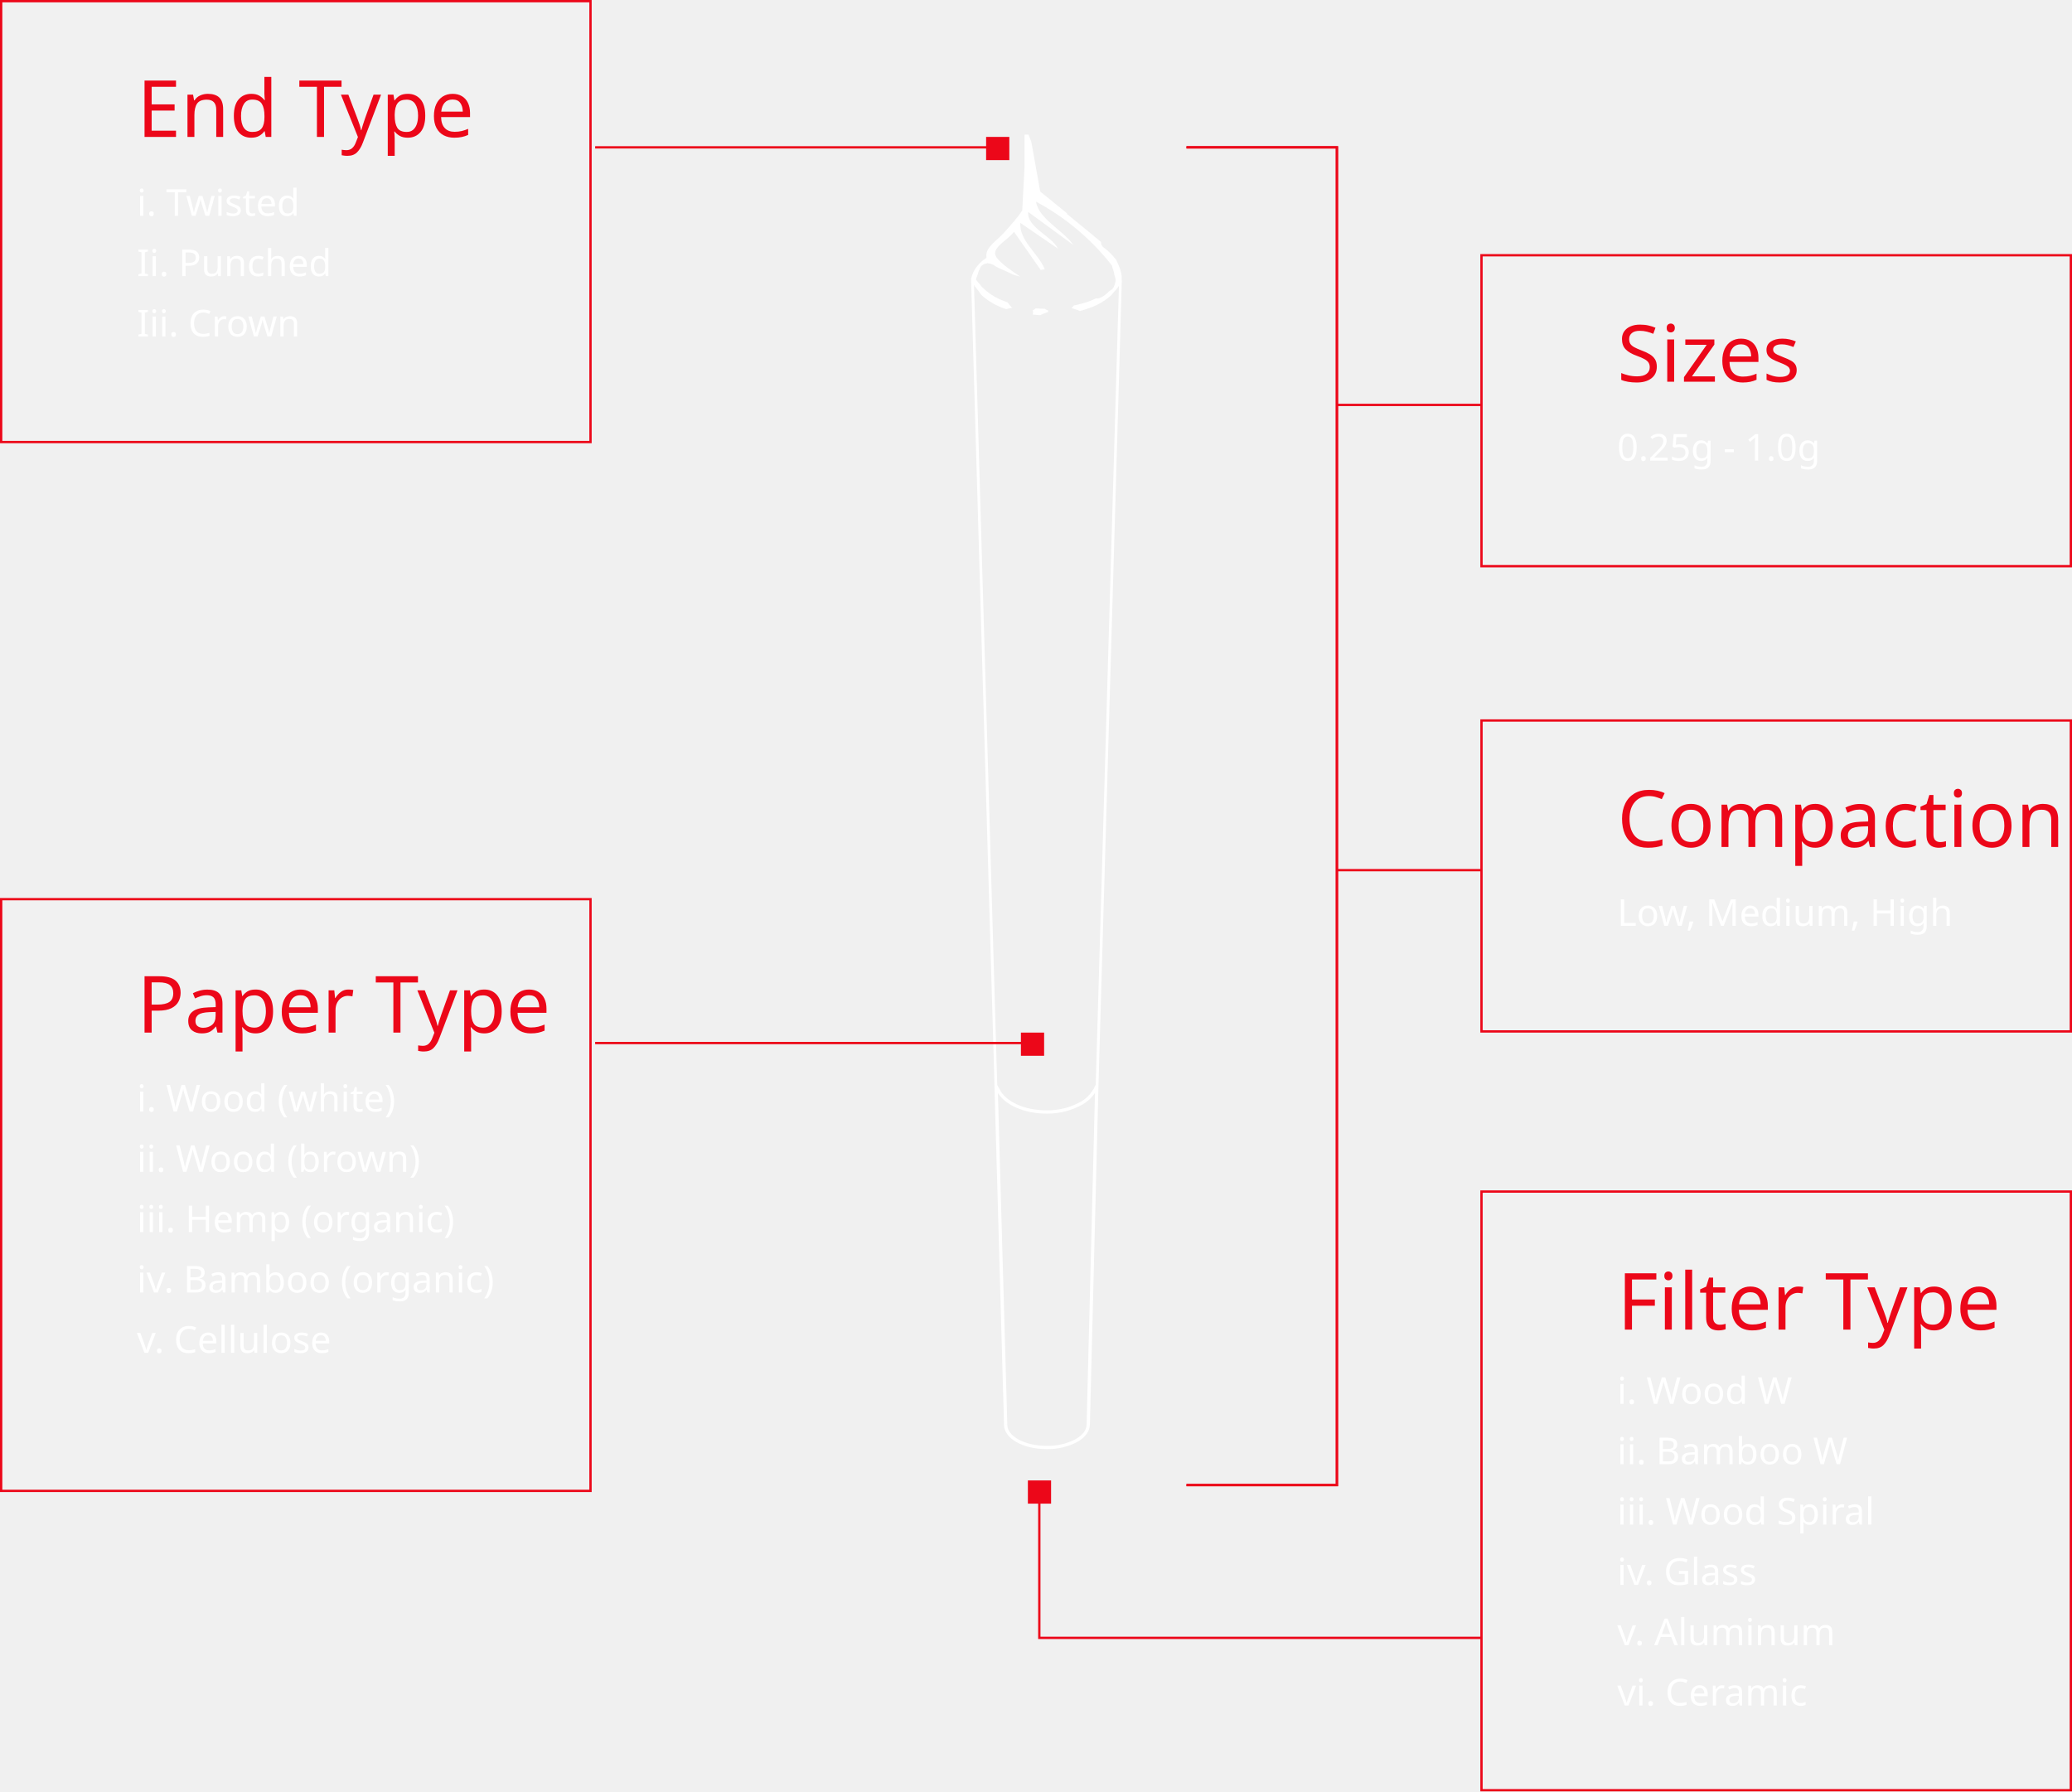
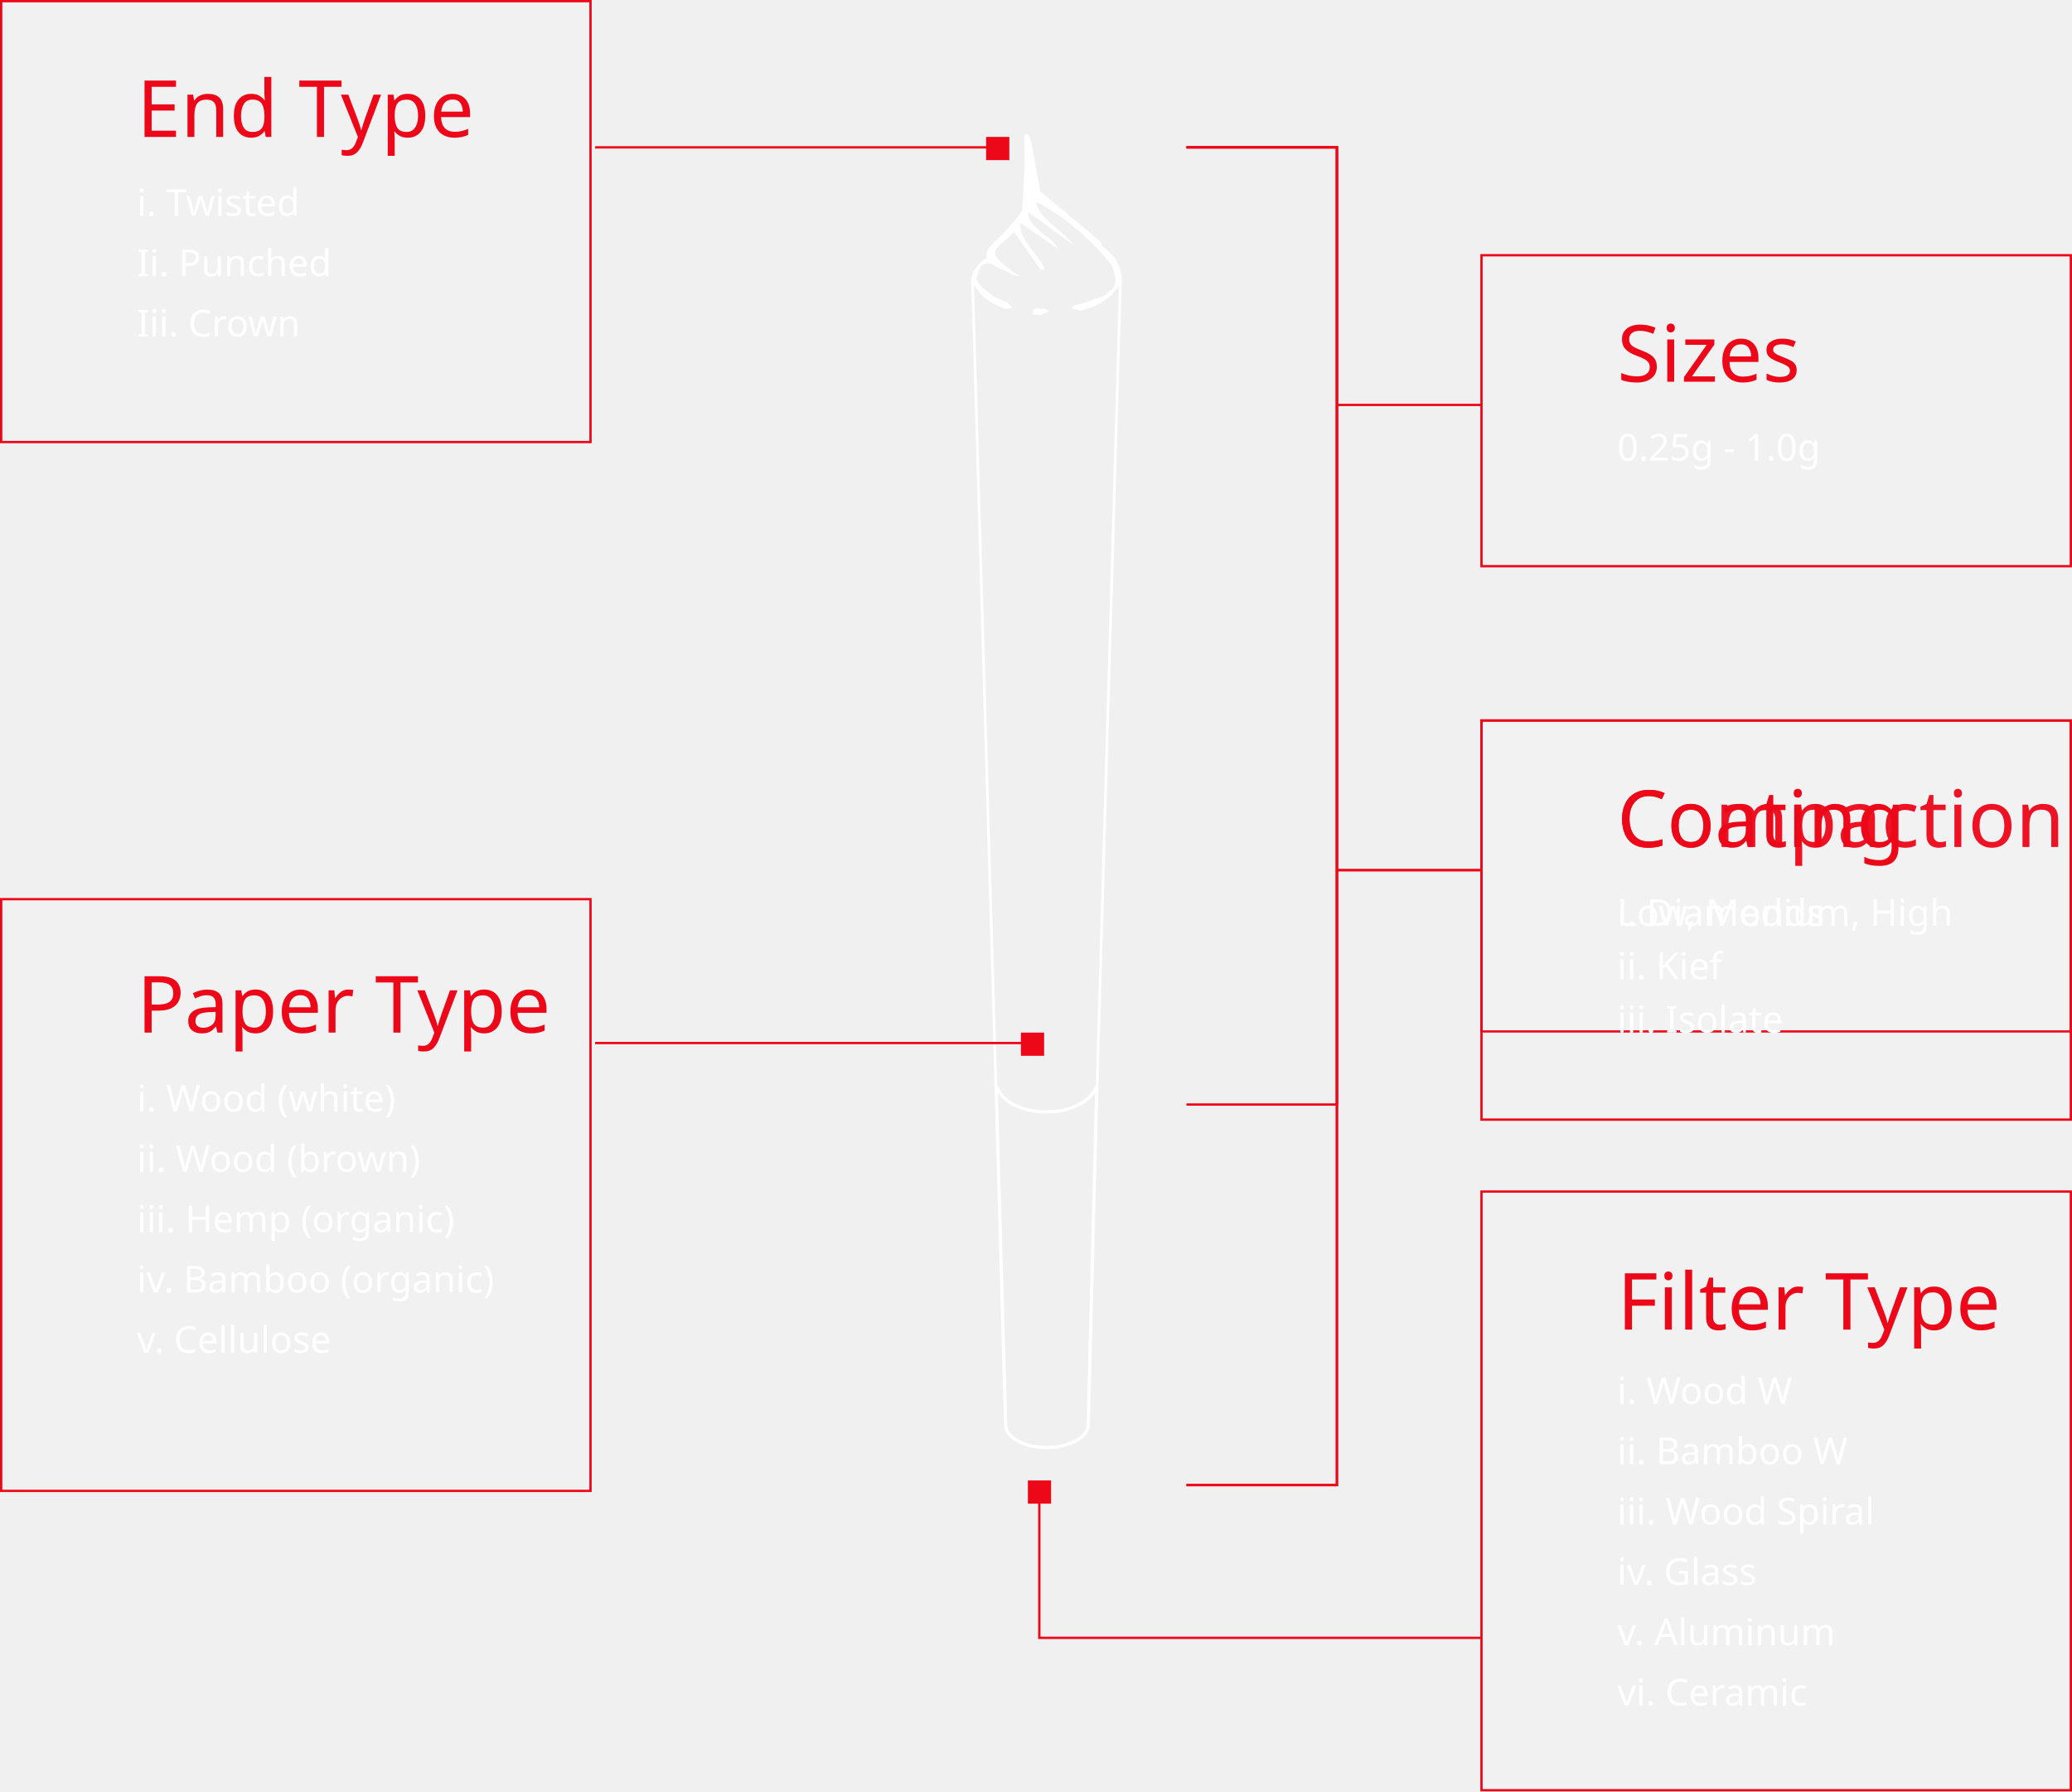
<svg xmlns="http://www.w3.org/2000/svg" width="893" height="772" viewBox="0 0 893 772">
  <defs>
    <clipPath id="clip-path">
      <rect id="Rectangle_1016" data-name="Rectangle 1016" width="64.954" height="566.5" fill="none" />
    </clipPath>
  </defs>
  <g id="traditional" transform="translate(8687 -12874)">
    <g id="end_box" transform="translate(-8687 12874)" fill="rgba(255,255,255,0.05)" stroke="#ec0719" stroke-width="1">
      <rect width="255" height="191" stroke="none" />
      <rect x="0.5" y="0.5" width="254" height="190" fill="none" />
    </g>
    <g id="paper_box" transform="translate(-8687 13261)" fill="rgba(255,255,255,0.05)" stroke="#ec0719" stroke-width="1">
      <rect width="255" height="256" stroke="none" />
      <rect x="0.5" y="0.5" width="254" height="255" fill="none" />
    </g>
    <g id="filter_box" transform="translate(-8049 13387)" fill="rgba(255,255,255,0.05)" stroke="#ec0719" stroke-width="1">
      <rect width="255" height="259" stroke="none" />
      <rect x="0.5" y="0.5" width="254" height="258" fill="none" />
    </g>
    <g id="compaction_box" transform="translate(-8049 13184)" fill="rgba(255,255,255,0.05)" stroke="#ec0719" stroke-width="1">
      <rect width="255" height="135" stroke="none" />
      <rect x="0.5" y="0.5" width="254" height="134" fill="none" />
    </g>
    <g id="sizes_box" transform="translate(-8049 12983.5)" fill="rgba(255,255,255,0.05)" stroke="#ec0719" stroke-width="1">
      <rect width="255" height="135" stroke="none" />
      <rect x="0.5" y="0.5" width="254" height="134" fill="none" />
    </g>
-     <text id="end_body" transform="translate(-8628 12950)" fill="#fff" font-size="16" font-family="Acumin VF" font-weight="500">
-       <tspan x="0" y="17">i. Twisted</tspan>
-       <tspan x="0" y="43">Ii. Punched</tspan>
-       <tspan x="0" y="69">Iii. Crown</tspan>
+     <text id="end_body" transform="translate(-8628 12967)" fill="#fff" font-size="16" font-family="Acumin VF" font-weight="500">
+       <tspan x="0" y="0">i. Twisted</tspan>
+       <tspan x="0" y="26">Ii. Punched</tspan>
+       <tspan x="0" y="52">Iii. Crown</tspan>
    </text>
-     <text id="paper_body" transform="translate(-8628 13336)" fill="#fff" font-size="16" font-family="Acumin VF" font-weight="500">
-       <tspan x="0" y="17">i. Wood (white)</tspan>
-       <tspan x="0" y="43">ii. Wood (brown)</tspan>
-       <tspan x="0" y="69">iii. Hemp (organic)</tspan>
-       <tspan x="0" y="95">iv. Bamboo (organic)</tspan>
-       <tspan x="0" y="121">v. Cellulose</tspan>
+     <text id="paper_body" transform="translate(-8628 13353)" fill="#fff" font-size="16" font-family="Acumin VF" font-weight="500">
+       <tspan x="0" y="0">i. Wood (white)</tspan>
+       <tspan x="0" y="26">ii. Wood (brown)</tspan>
+       <tspan x="0" y="52">iii. Hemp (organic)</tspan>
+       <tspan x="0" y="78">iv. Bamboo (organic)</tspan>
+       <tspan x="0" y="104">v. Cellulose</tspan>
    </text>
-     <text id="filter_body" transform="translate(-7990 13462)" fill="#fff" font-size="16" font-family="Acumin VF" font-weight="500">
-       <tspan x="0" y="17">i. Wood W</tspan>
-       <tspan x="0" y="43">ii. Bamboo W </tspan>
-       <tspan x="0" y="69">iii. Wood Spiral</tspan>
-       <tspan x="0" y="95">iv. Glass</tspan>
-       <tspan x="0" y="121">v. Aluminum</tspan>
-       <tspan x="0" y="147">vi. Ceramic</tspan>
+     <text id="filter_body" transform="translate(-7990 13479)" fill="#fff" font-size="16" font-family="Acumin VF" font-weight="500">
+       <tspan x="0" y="0">i. Wood W</tspan>
+       <tspan x="0" y="26">ii. Bamboo W </tspan>
+       <tspan x="0" y="52">iii. Wood Spiral</tspan>
+       <tspan x="0" y="78">iv. Glass</tspan>
+       <tspan x="0" y="104">v. Aluminum</tspan>
+       <tspan x="0" y="130">vi. Ceramic</tspan>
    </text>
-     <text id="compaction_body" transform="translate(-7990 13256)" fill="#fff" font-size="16" font-family="Acumin VF" font-weight="500">
-       <tspan x="0" y="17">Low, Medium, High</tspan>
+     <text id="compaction_body" transform="translate(-7990 13273)" fill="#fff" font-size="16" font-family="Acumin VF" font-weight="500">
+       <tspan x="0" y="0">Low, Medium, High</tspan>
    </text>
-     <text id="sizes_body" transform="translate(-7990 13055.5)" fill="#fff" font-size="16" font-family="Acumin VF" font-weight="500">
-       <tspan x="0" y="17">0.25g - 1.0g</tspan>
+     <text id="sizes_body" transform="translate(-7990 13072.5)" fill="#fff" font-size="16" font-family="Acumin VF" font-weight="500">
+       <tspan x="0" y="0">0.25g - 1.0g</tspan>
    </text>
    <text id="end_title" transform="translate(-8628 12933)" fill="#ec0719" font-size="34" font-family="Acumin VF">
      <tspan x="0" y="0">End Type</tspan>
    </text>
    <text id="paper_title" transform="translate(-8628 13319)" fill="#ec0719" font-size="34" font-family="Acumin VF">
      <tspan x="0" y="0">Paper Type</tspan>
    </text>
    <text id="compaction_title" transform="translate(-7990 13239)" fill="#ec0719" font-size="34" font-family="Acumin VF">
      <tspan x="0" y="0">Compaction</tspan>
    </text>
    <text id="sizes_title" transform="translate(-7990 13038.5)" fill="#ec0719" font-size="34" font-family="Acumin VF">
      <tspan x="0" y="0">Sizes</tspan>
    </text>
    <text id="filter_title" transform="translate(-7990 13447)" fill="#ec0719" font-size="34" font-family="Acumin VF">
      <tspan x="0" y="0">Filter Type</tspan>
    </text>
    <line id="compaction_line" x2="62.313" transform="translate(-8110.813 13249)" fill="none" stroke="#ec0719" stroke-width="1" />
    <line id="sizes_line" x2="62.313" transform="translate(-8110.813 13048.5)" fill="none" stroke="#ec0719" stroke-width="1" />
-     <path id="sizes_brace" d="M1827.348-3593.5h64.839V-3017h-64.839" transform="translate(-10003 16531)" fill="none" stroke="#ec0719" stroke-width="1" />
-     <path id="filter_line" d="M1763.927-3014v62.841h190.434" transform="translate(-10003 16531)" fill="none" stroke="#ec0719" stroke-width="1" />
+     <path id="sizes_brace" d="M1827.35-3593.5h64.839V-3017H1827.35" transform="translate(-10003 16531)" fill="none" stroke="#ec0719" stroke-width="1" />
+     <path id="filter_line" d="M1763.93-3014v62.841h190.434" transform="translate(-10003 16531)" fill="none" stroke="#ec0719" stroke-width="1" />
    <rect id="filter_dot" width="10" height="10" transform="translate(-8244 13512)" fill="#ec0719" />
    <g id="roll" transform="translate(-8268.477 12932)">
      <g id="Group_806" data-name="Group 806" clip-path="url(#clip-path)">
-         <path id="Path_14072" data-name="Path 14072" d="M64.951,63.215v-.007h0c-.014-.138-.031-.276-.037-.416-.024-.521-.018-1.036,0-1.549,0-.127,0-.256,0-.383-.139-.6-.27-1.2-.36-1.81-.006.018-.014.033-.021.05a15.075,15.075,0,0,0-.819-2.472c-.368-.9-.773-1.78-1.186-2.662-.521-.625-1.035-1.253-1.574-1.866a24.715,24.715,0,0,0-3.987-3.571,2.614,2.614,0,0,1-.977-2.028c0-.067.015-.13.018-.2-4.683-3.985-9.621-7.931-14.726-12.127l.093-.225-11.581-9.4L25.966,3.138,24.713,0H23.056V13.567L22.046,32.66c-2.092,3.317-5.076,6.463-7.862,9.623-3.036,3.444-8.289,6.38-7.536,10.578.038.212-.3.462-.571.654A14.785,14.785,0,0,0,.615,60.144q-.256.918-.591,1.807c0,.047-.006.09-.007.134A.616.616,0,0,0,0,62.179v.038l0,.008,10.036,345.7a.131.131,0,0,1-.019-.026c0,.028,0,.055,0,.084V408h0L14.2,556.039h0c.037,5.881,8.1,10.461,18.4,10.461h.13a27.183,27.183,0,0,0,12.909-3.019c3.517-1.963,5.474-4.6,5.539-7.428H51.2l3.687-146,10.064-346.8.007-.009,0-.027M49.795,555.889h-.009c.009,2.363-1.7,4.623-4.824,6.365a25.767,25.767,0,0,1-12.231,2.84h-.12c-9.367,0-16.985-4.06-17-9.079l-.7,0,.7-.02L11.562,413.047c3.268,5.185,11.368,8.858,20.827,8.858h.137a30.593,30.593,0,0,0,15.736-4.057,15.527,15.527,0,0,0,5.142-4.881ZM53.72,409.466c-.119.184-.228.375-.349.558a5.182,5.182,0,0,1-1.082,2.014c-.006.008-.009.017-.015.024a13.781,13.781,0,0,1-4.748,4.59,29.188,29.188,0,0,1-15,3.848c-9.775.029-17.948-3.94-20.335-9.331a5.083,5.083,0,0,1-.592-1.058c-.112-.151-.217-.308-.328-.459L1.254,64.705a5.107,5.107,0,0,1,.369.719,42.2,42.2,0,0,1,2.841,3.722A28.658,28.658,0,0,0,15.176,75.23c.512-.1,1.012-.266,1.516-.406a3.421,3.421,0,0,1,1.05-.1c-.414-.449-.838-.89-1.217-1.371-.27-.342-.544-.694-.79-1.06-1.144-.4-2.284-.831-3.423-1.322a25.007,25.007,0,0,1-7.261-4.956,10.327,10.327,0,0,1-1.356-1.6A12.927,12.927,0,0,1,2.1,62.429c.312-1.17.848-2.284,1.135-3.459a2.169,2.169,0,0,1,.477-.907,2.74,2.74,0,0,1,1.359-1.925A3.319,3.319,0,0,1,6.869,55.5c.021-.06.045-.118.065-.178l.328.154a3.653,3.653,0,0,1,1.638.376,3.951,3.951,0,0,1,1.226.619c.093.072.186.141.281.21.258.149.515.3.782.442.555.295,1.134.56,1.715.817,1.127.5,2.268.975,3.372,1.514.581.283,1.183.547,1.757.841.129.053.189.079.213.092l.211.072c.334.108.671.209,1.01.305.551.154,1.109.29,1.667.424-3.77-2.607-7.469-5.033-9.794-7.762-3.689-4.33,3.94-7.31,7.148-11.539L30.009,58.334l1.732-.289c-2.474-6.516-11.07-12.28-10.517-19.99l16.214,11.1C34.818,43.7,23.982,40.023,24.6,33.318L44.111,47.588C39.686,41.245,29.054,36.289,28,28.9a104.173,104.173,0,0,1,32.349,27.06,2.689,2.689,0,0,1,.578,1.536,3.046,3.046,0,0,1,.449,1.236,6.078,6.078,0,0,1,.192.61c.084.393.149.79.2,1.19.071.2.15.4.209.6a8.622,8.622,0,0,1,.35,1.847c-.024.027-.044.057-.067.085a9.254,9.254,0,0,1-.851,2.793,2.794,2.794,0,0,1-1.258,1.2,2.655,2.655,0,0,1-.459.33c-.453.38-.877.792-1.322,1.181A13.386,13.386,0,0,1,56.9,69.7a9.767,9.767,0,0,1-1.776.836,3.361,3.361,0,0,1-1.349.057,32.76,32.76,0,0,1-5.348,2.042c-1.383.406-2.765.731-4.147,1.027-.034.044-.058.094-.1.136a2.491,2.491,0,0,1-.551.584,3.836,3.836,0,0,0-.341.351,36.526,36.526,0,0,1,3.645,1.29c1.511-.411,3.022-.891,4.527-1.453A26.319,26.319,0,0,0,60.634,69a5.816,5.816,0,0,1,.878-1.1,18.01,18.01,0,0,0,1.908-2.265c0-.028,0-.057.007-.085l.031-.035,0,.07c.092-.129.165-.27.256-.4Z" fill="#fff" />
-         <path id="Path_14073" data-name="Path 14073" d="M27.769,63.7c-1.315-.008-2.627-.08-3.937-.19a2.557,2.557,0,0,1-.311.262,2.524,2.524,0,0,1-.976.536,3.8,3.8,0,0,1,0,1.882c1.114.117,2.226.218,3.337.27a2.82,2.82,0,0,1,.272-.192,17.232,17.232,0,0,1,2.031-.824c.274-.094.546-.2.818-.3.029-.014.059-.032.088-.047.051-.205.083-.414.114-.624-.341-.136-.676-.285-1-.446a3.332,3.332,0,0,1-.43-.331" transform="translate(4.034 11.367)" fill="#fff" />
+         <path id="Path_14072" data-name="Path 14072" d="M64.951,63.215v-.007h0c-.014-.138-.031-.276-.037-.416-.024-.521-.018-1.036,0-1.549V60.86c-.139-.6-.27-1.2-.36-1.81-.006.018-.014.033-.021.05a15.075,15.075,0,0,0-.819-2.472c-.368-.9-.773-1.78-1.186-2.662-.521-.625-1.035-1.253-1.574-1.866a24.716,24.716,0,0,0-3.987-3.571A2.614,2.614,0,0,1,55.99,46.5c0-.067.015-.13.018-.2-4.683-3.985-9.621-7.931-14.726-12.127l.093-.225-11.581-9.4L25.966,3.138,24.713,0H23.056V13.567L22.046,32.66c-2.092,3.317-5.076,6.463-7.862,9.623-3.036,3.444-8.289,6.38-7.536,10.578.038.212-.3.462-.571.654A14.785,14.785,0,0,0,.615,60.144q-.256.918-.591,1.807c0,.047-.006.09-.007.134A.616.616,0,0,0,0,62.179v.046l10.036,345.7a.132.132,0,0,1-.019-.026c0,.028,0,.055,0,.084V408h0L14.2,556.039h0c.037,5.881,8.1,10.461,18.4,10.461h.13a27.184,27.184,0,0,0,12.909-3.019c3.517-1.963,5.474-4.6,5.539-7.428H51.2l3.687-146,10.064-346.8.007-.009v-.027M49.795,555.889h-.009c.009,2.363-1.7,4.623-4.824,6.365a25.767,25.767,0,0,1-12.231,2.84h-.12c-9.367,0-16.985-4.06-17-9.079h-.7l.7-.02L11.562,413.047c3.268,5.185,11.368,8.858,20.827,8.858h.137a30.592,30.592,0,0,0,15.736-4.057,15.528,15.528,0,0,0,5.142-4.881ZM53.72,409.466c-.119.184-.228.375-.349.558a5.182,5.182,0,0,1-1.082,2.014c-.006.008-.009.017-.015.024a13.781,13.781,0,0,1-4.748,4.59,29.188,29.188,0,0,1-15,3.848c-9.775.029-17.948-3.94-20.335-9.331a5.085,5.085,0,0,1-.592-1.058c-.112-.151-.217-.308-.328-.459L1.254,64.705a5.107,5.107,0,0,1,.369.719,42.2,42.2,0,0,1,2.841,3.722A28.658,28.658,0,0,0,15.176,75.23c.512-.1,1.012-.266,1.516-.406a3.421,3.421,0,0,1,1.05-.1c-.414-.449-.838-.89-1.217-1.371-.27-.342-.544-.694-.79-1.06-1.144-.4-2.284-.831-3.423-1.322a25.007,25.007,0,0,1-7.261-4.956,10.327,10.327,0,0,1-1.356-1.6A12.927,12.927,0,0,1,2.1,62.429c.312-1.17.848-2.284,1.135-3.459a2.169,2.169,0,0,1,.477-.907,2.74,2.74,0,0,1,1.359-1.925,3.319,3.319,0,0,1,1.8-.638c.021-.06.045-.118.065-.178l.328.154a3.653,3.653,0,0,1,1.638.376,3.951,3.951,0,0,1,1.226.619c.093.072.186.141.281.21.258.149.515.3.782.442.555.295,1.134.56,1.715.817,1.127.5,2.268.975,3.372,1.514.581.283,1.183.547,1.757.841.129.053.189.079.213.092l.211.072q.5.162,1.01.305c.551.154,1.109.29,1.667.424-3.77-2.607-7.469-5.033-9.794-7.762-3.689-4.33,3.94-7.31,7.148-11.539L30.009,58.334l1.732-.289c-2.474-6.516-11.07-12.28-10.517-19.99l16.214,11.1C34.818,43.7,23.982,40.023,24.6,33.318l19.511,14.27C39.686,41.245,29.054,36.289,28,28.9A104.173,104.173,0,0,1,60.349,55.96a2.689,2.689,0,0,1,.578,1.536,3.046,3.046,0,0,1,.449,1.236,6.077,6.077,0,0,1,.192.61c.084.393.149.79.2,1.19.071.2.15.4.209.6a8.622,8.622,0,0,1,.35,1.847c-.024.027-.044.057-.067.085a9.254,9.254,0,0,1-.851,2.793,2.794,2.794,0,0,1-1.258,1.2,2.655,2.655,0,0,1-.459.33c-.453.38-.877.792-1.322,1.181A13.387,13.387,0,0,1,56.9,69.7a9.768,9.768,0,0,1-1.776.836,3.361,3.361,0,0,1-1.349.057,32.761,32.761,0,0,1-5.348,2.042c-1.383.406-2.765.731-4.147,1.027a1.246,1.246,0,0,1-.1.136,2.491,2.491,0,0,1-.551.584,3.836,3.836,0,0,0-.341.351,36.525,36.525,0,0,1,3.645,1.29c1.511-.411,3.022-.891,4.527-1.453A26.319,26.319,0,0,0,60.634,69a5.816,5.816,0,0,1,.878-1.1,18.01,18.01,0,0,0,1.908-2.265.349.349,0,0,1,.007-.085l.031-.035v.07c.092-.129.165-.27.256-.4Z" fill="#fff" />
+         <path id="Path_14073" data-name="Path 14073" d="M27.769,63.7c-1.315-.008-2.627-.08-3.937-.19a2.557,2.557,0,0,1-.311.262,2.524,2.524,0,0,1-.976.536,3.8,3.8,0,0,1,0,1.882c1.114.117,2.226.218,3.337.27a2.819,2.819,0,0,1,.272-.192,17.232,17.232,0,0,1,2.031-.824c.274-.094.546-.2.818-.3.029-.014.059-.032.088-.047.051-.205.083-.414.114-.624-.341-.136-.676-.285-1-.446a3.333,3.333,0,0,1-.43-.331" transform="translate(4.034 11.367)" fill="#fff" />
      </g>
    </g>
    <rect id="paper_dot" width="10" height="10" transform="translate(-8247 13319)" fill="#ec0719" />
    <line id="paper_line" x2="189" transform="translate(-8430.5 13323.5)" fill="none" stroke="#ec0719" stroke-width="1" />
    <line id="end_line" x2="169" transform="translate(-8430.5 12937.5)" fill="none" stroke="#ec0719" stroke-width="1" />
    <rect id="end_dot" width="10" height="10" transform="translate(-8262 12933)" fill="#ec0719" />
-     <path id="compaction_brace" d="M1827.348-3593.5h64.839V-3017h-64.839" transform="translate(-10003 16531)" fill="none" stroke="#ec0719" stroke-width="1" />
+     <path id="compaction_brace" d="M1827.35-3593.5h64.839V-3017H1827.35" transform="translate(-10003 16531)" fill="none" stroke="#ec0719" stroke-width="1" />
+     <g id="Group_1" data-name="Group 1">
+       <g id="coating_box" transform="translate(-8049 13184)" fill="rgba(255,255,255,0.05)" stroke="#ec0719" stroke-width="1">
+         <rect width="255" height="173" stroke="none" />
+         <rect x="0.5" y="0.5" width="254" height="172" fill="none" />
+       </g>
+       <text id="coating_body" transform="translate(-7990 13273)" fill="#fff" font-size="16" font-family="Acumin VF" font-weight="500">
+         <tspan x="0" y="0">i. Diamonds</tspan>
+         <tspan x="0" y="23">ii. Kief</tspan>
+         <tspan x="0" y="46">iii. Isolate</tspan>
+       </text>
+       <text id="coating_title" transform="translate(-7990 13239)" fill="#ec0719" font-size="34" font-family="Acumin VF">
+         <tspan x="0" y="0">Coating</tspan>
+       </text>
+       <line id="coating_line" x2="62.313" transform="translate(-8110.813 13249)" fill="none" stroke="#ec0719" stroke-width="1" />
+       <path id="coating_brace" d="M1827.35-3593.5h64.839V-3181H1827.35" transform="translate(-10003 16531)" fill="none" stroke="#ec0719" stroke-width="1" />
+     </g>
  </g>
</svg>
